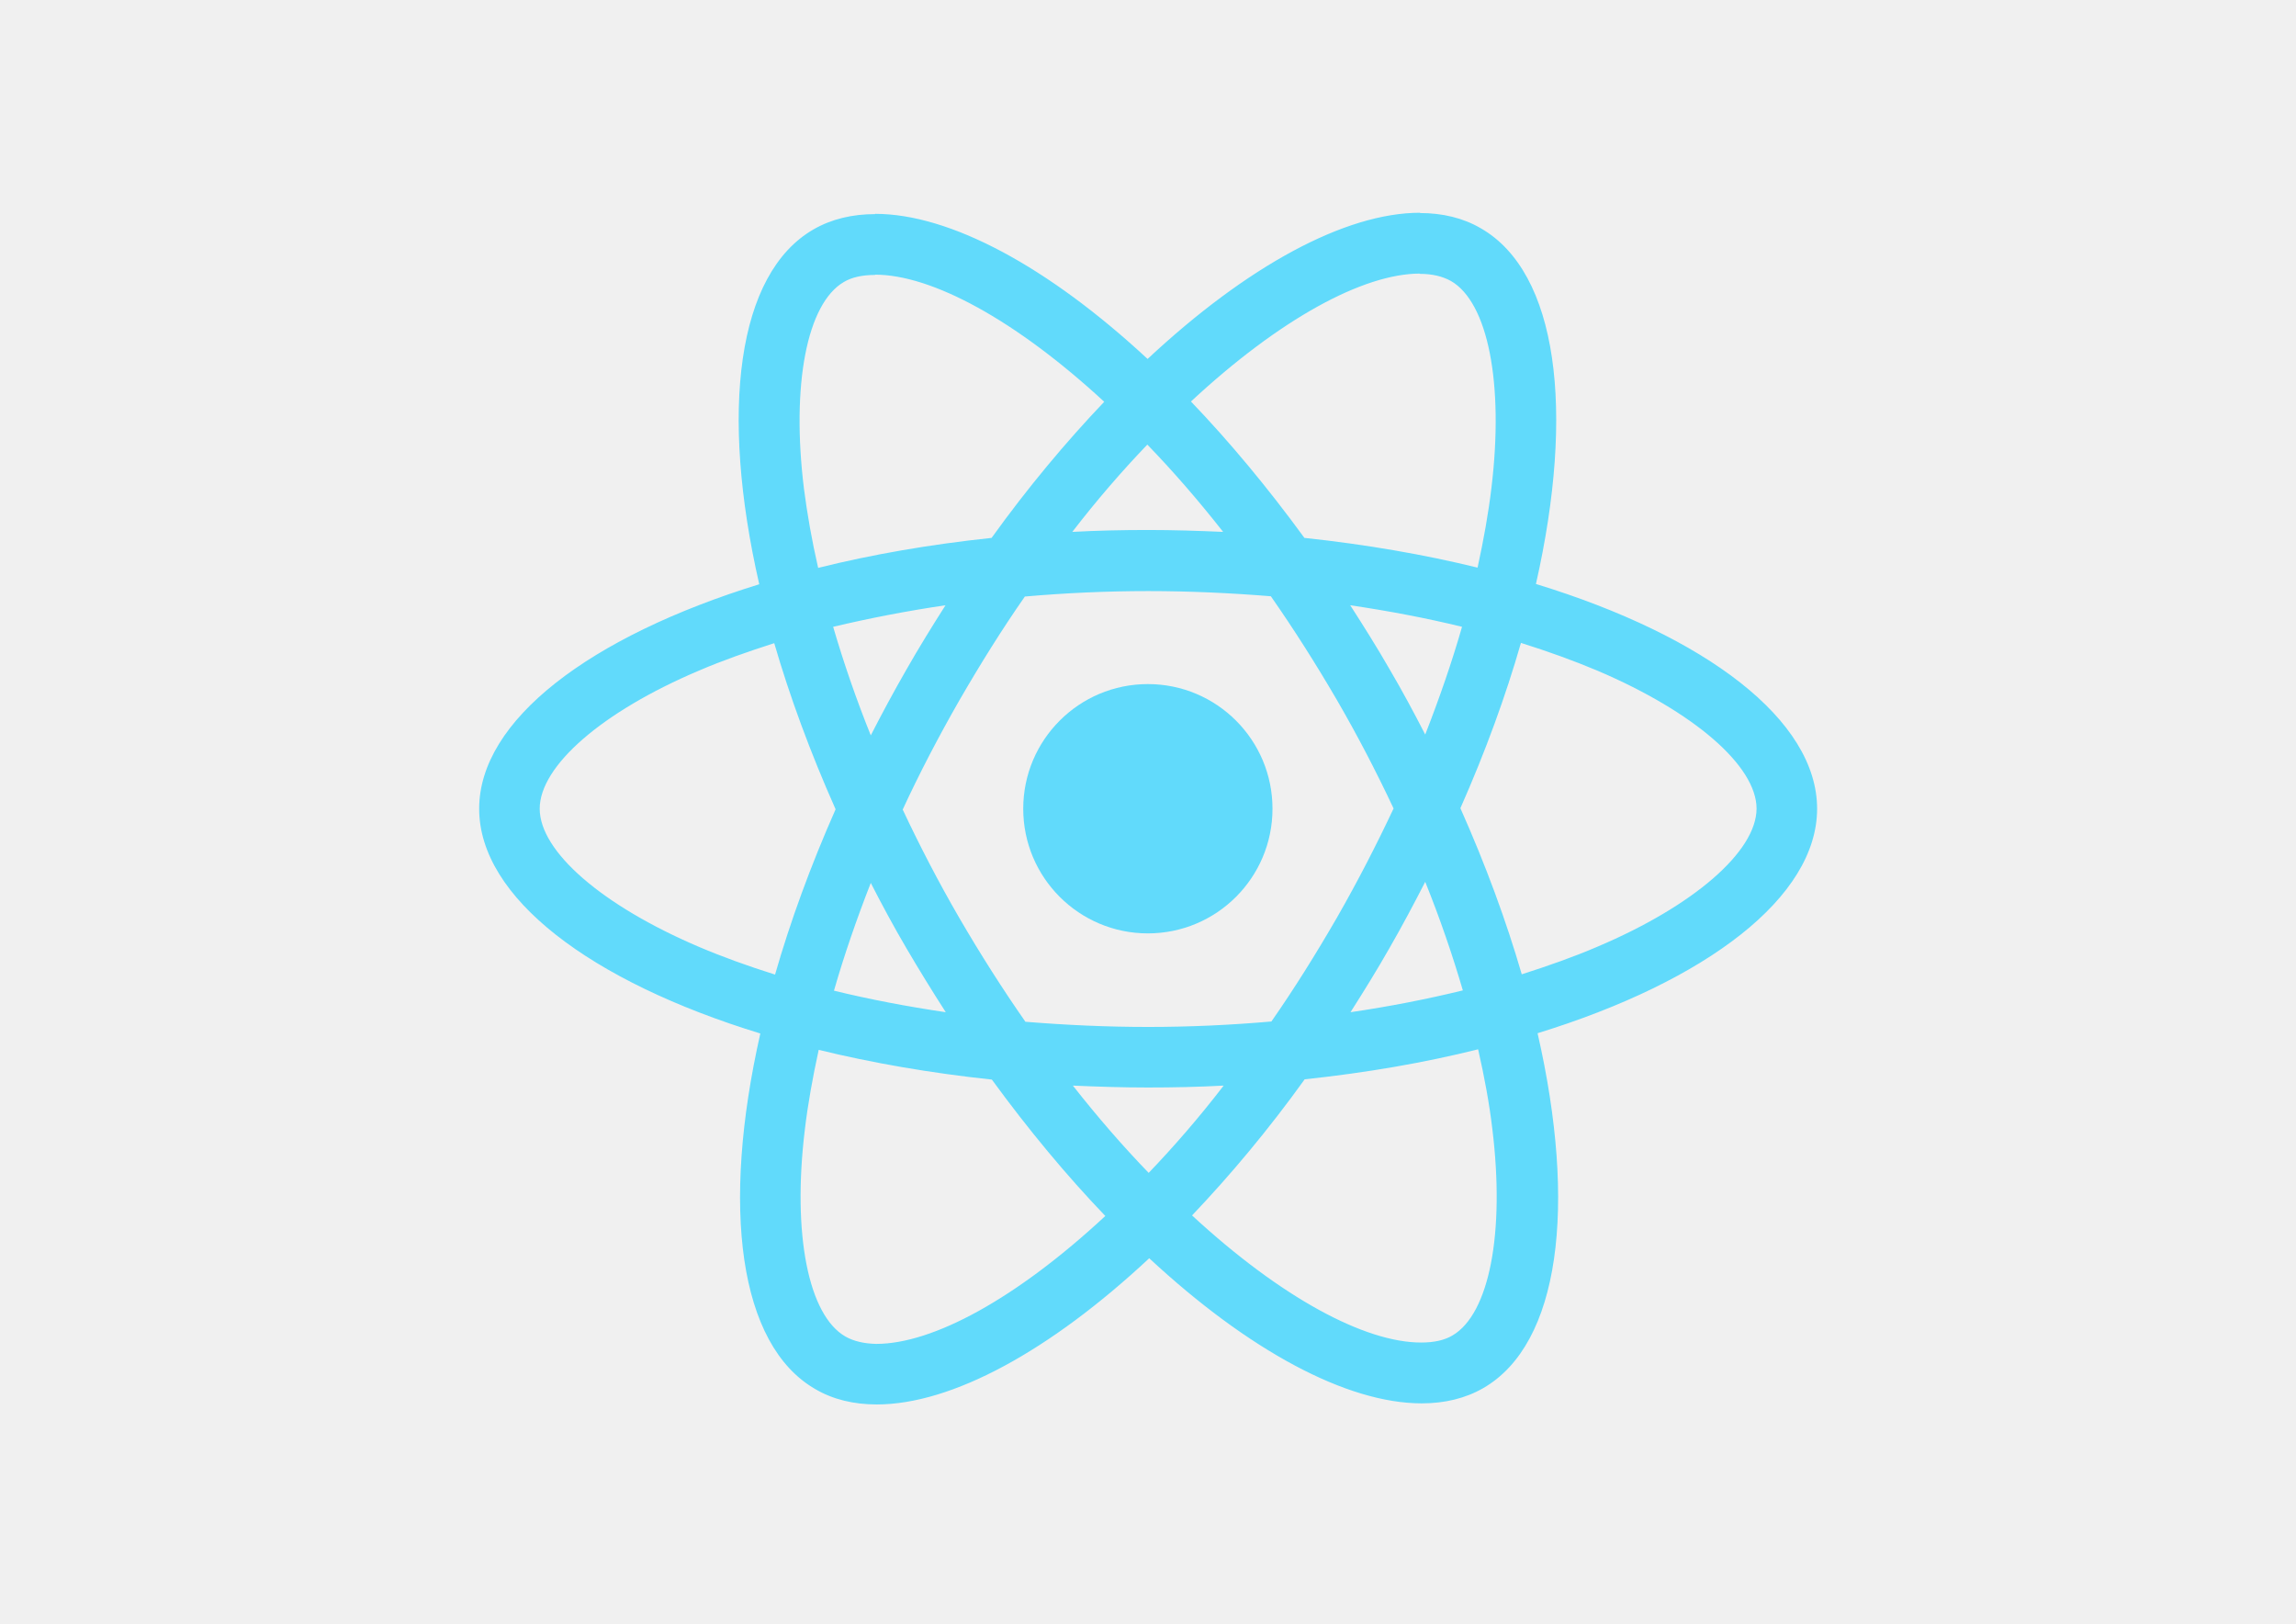
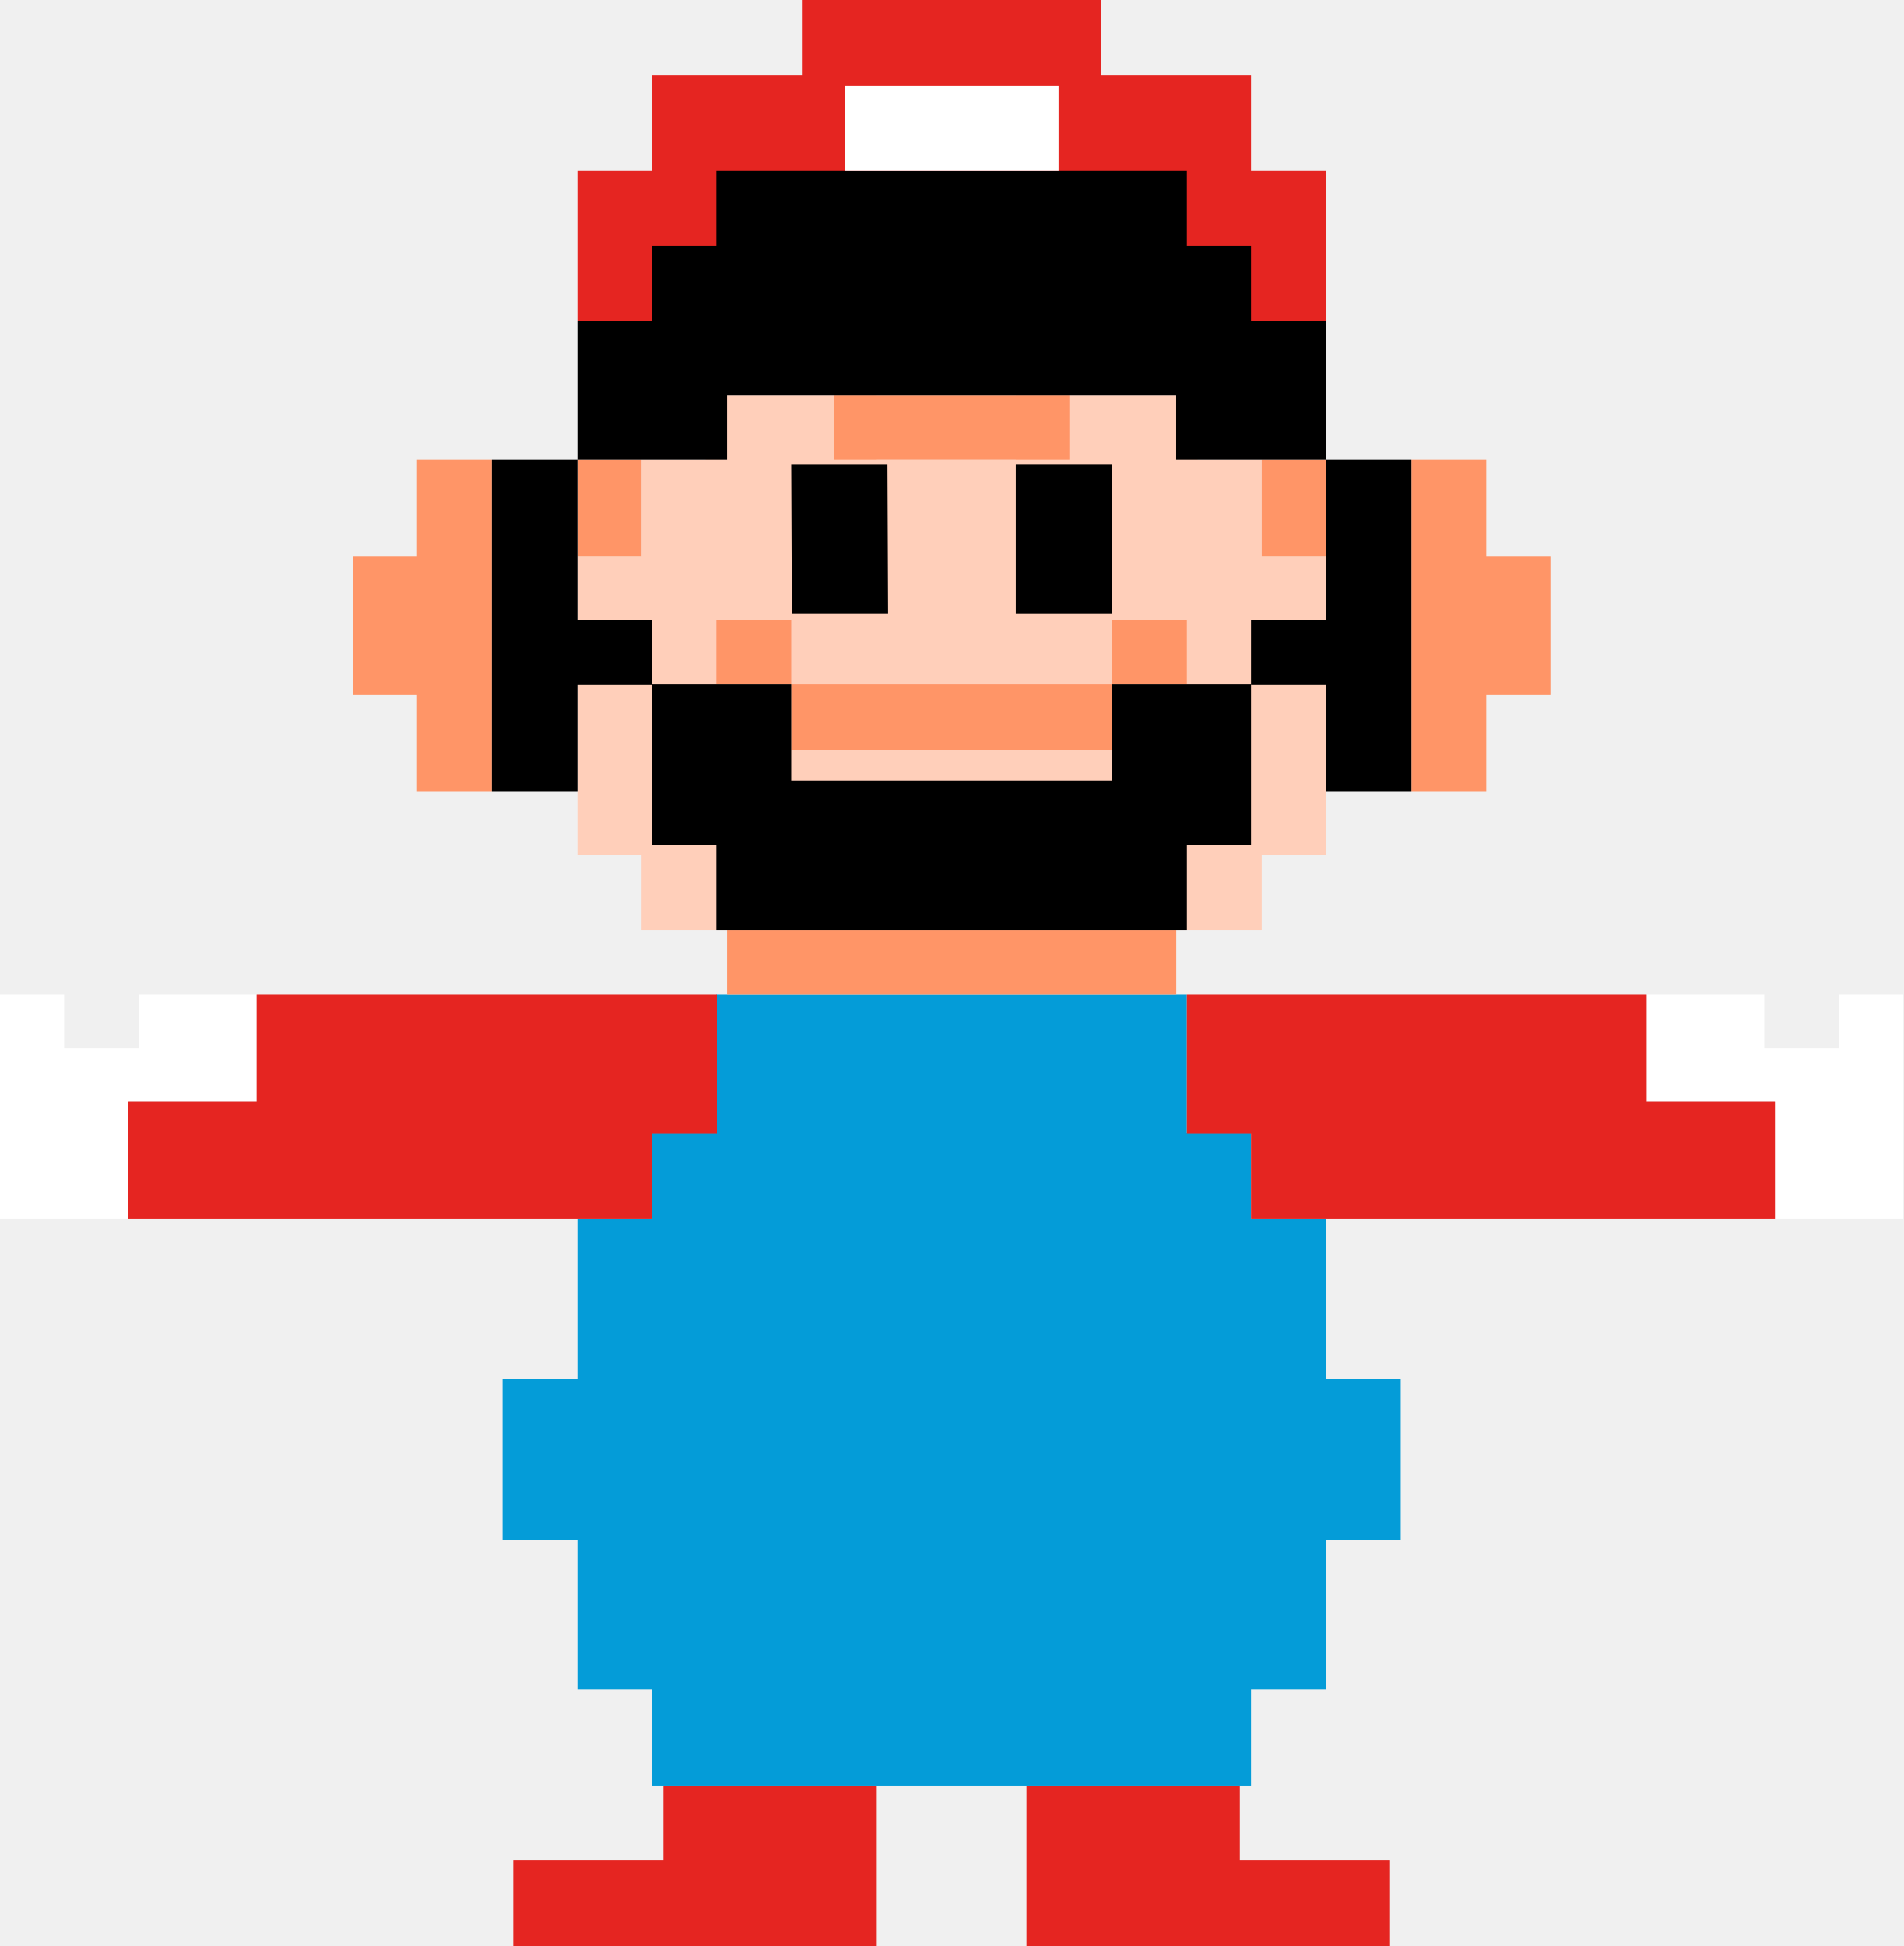
- <svg xmlns="http://www.w3.org/2000/svg" viewBox="0 0 841.9 595.3">
-   <g fill="#61DAFB">
-     <path d="M666.3 296.5c0-32.5-40.7-63.3-103.1-82.4 14.4-63.6 8-114.2-20.2-130.4-6.5-3.8-14.1-5.6-22.4-5.6v22.3c4.6 0 8.3.9 11.4 2.6 13.6 7.8 19.5 37.5 14.9 75.7-1.1 9.4-2.9 19.3-5.1 29.4-19.6-4.8-41-8.5-63.5-10.9-13.5-18.5-27.5-35.3-41.6-50 32.6-30.3 63.2-46.9 84-46.9V78c-27.5 0-63.5 19.6-99.9 53.6-36.4-33.8-72.4-53.2-99.9-53.2v22.3c20.7 0 51.4 16.5 84 46.6-14 14.7-28 31.4-41.3 49.9-22.6 2.4-44 6.1-63.6 11-2.3-10-4-19.7-5.2-29-4.7-38.2 1.1-67.9 14.6-75.8 3-1.8 6.9-2.6 11.5-2.6V78.5c-8.4 0-16 1.8-22.6 5.6-28.1 16.2-34.4 66.7-19.9 130.1-62.2 19.2-102.7 49.9-102.7 82.3 0 32.5 40.7 63.3 103.1 82.4-14.4 63.6-8 114.2 20.2 130.4 6.5 3.8 14.1 5.6 22.5 5.6 27.5 0 63.5-19.6 99.9-53.6 36.4 33.8 72.4 53.2 99.9 53.2 8.4 0 16-1.8 22.6-5.6 28.1-16.2 34.4-66.7 19.9-130.1 62-19.1 102.5-49.9 102.5-82.3zm-130.2-66.7c-3.7 12.9-8.3 26.2-13.5 39.5-4.1-8-8.4-16-13.1-24-4.6-8-9.5-15.8-14.4-23.4 14.2 2.1 27.9 4.7 41 7.9zm-45.8 106.5c-7.8 13.5-15.8 26.3-24.1 38.2-14.9 1.3-30 2-45.2 2-15.1 0-30.2-.7-45-1.9-8.3-11.9-16.4-24.6-24.2-38-7.6-13.1-14.5-26.4-20.8-39.8 6.2-13.4 13.2-26.8 20.7-39.9 7.8-13.5 15.8-26.3 24.1-38.2 14.9-1.3 30-2 45.2-2 15.1 0 30.2.7 45 1.9 8.3 11.9 16.4 24.6 24.2 38 7.6 13.1 14.5 26.4 20.8 39.8-6.3 13.4-13.2 26.8-20.7 39.9zm32.3-13c5.4 13.4 10 26.8 13.8 39.8-13.1 3.2-26.9 5.9-41.2 8 4.9-7.7 9.8-15.6 14.4-23.7 4.6-8 8.9-16.1 13-24.1zM421.2 430c-9.3-9.6-18.6-20.3-27.8-32 9 .4 18.2.7 27.5.7 9.4 0 18.7-.2 27.8-.7-9 11.7-18.3 22.4-27.5 32zm-74.4-58.9c-14.2-2.1-27.9-4.7-41-7.9 3.7-12.9 8.3-26.2 13.5-39.5 4.1 8 8.4 16 13.1 24 4.7 8 9.5 15.8 14.4 23.4zM420.7 163c9.3 9.6 18.6 20.3 27.8 32-9-.4-18.2-.7-27.5-.7-9.4 0-18.7.2-27.8.7 9-11.7 18.3-22.4 27.5-32zm-74 58.9c-4.9 7.7-9.8 15.6-14.4 23.7-4.6 8-8.9 16-13 24-5.4-13.4-10-26.8-13.8-39.8 13.1-3.1 26.9-5.8 41.2-7.9zm-90.5 125.2c-35.4-15.1-58.3-34.9-58.3-50.6 0-15.7 22.9-35.6 58.3-50.6 8.6-3.7 18-7 27.7-10.1 5.7 19.6 13.2 40 22.5 60.9-9.2 20.8-16.6 41.1-22.2 60.6-9.9-3.1-19.3-6.5-28-10.2zM310 490c-13.6-7.8-19.5-37.5-14.9-75.7 1.1-9.4 2.9-19.3 5.1-29.4 19.6 4.8 41 8.5 63.5 10.9 13.5 18.5 27.5 35.3 41.6 50-32.6 30.3-63.2 46.9-84 46.9-4.5-.1-8.3-1-11.3-2.7zm237.2-76.2c4.7 38.2-1.1 67.9-14.6 75.8-3 1.8-6.9 2.6-11.5 2.6-20.7 0-51.4-16.5-84-46.6 14-14.7 28-31.4 41.3-49.9 22.6-2.4 44-6.1 63.6-11 2.3 10.1 4.1 19.8 5.2 29.1zm38.5-66.7c-8.6 3.7-18 7-27.7 10.1-5.7-19.6-13.2-40-22.5-60.9 9.2-20.8 16.6-41.1 22.2-60.6 9.9 3.1 19.3 6.5 28.1 10.2 35.4 15.1 58.3 34.9 58.3 50.6-.1 15.7-23 35.6-58.4 50.6zM320.8 78.4z" />
-     <circle cx="420.9" cy="296.5" r="45.7" />
-     <path d="M520.5 78.1z" />
-   </g>
+ <svg xmlns="http://www.w3.org/2000/svg" width="178" height="182" viewBox="0 0 178 182" fill="none">
+   <path d="M62.046 167H68.355H82V182H48V174H62.046V167Z" fill="#E52521" />
+   <path d="M115.954 167H109.645H96V182H130V174H115.954V167Z" fill="#E52521" />
+   <path d="M12.048 103V114H0V93H6V98H13.001V93H24V97.638V103H12.048Z" fill="white" />
+   <path d="M165.953 103V114H178V93H172V98H165V93H154V97.638V103H165.953Z" fill="white" />
+   <path d="M111 106V93H88.887H67V106H61V114H54V129H47V136.166V144H54V158H61V167H67.073H88.707H88.824H110.458H117V158H124V144H131V136.166V129H124V114H117V106H111Z" fill="#049CD8" />
+   <path d="M67.049 106.038V93L59.327 93H36.185H24V103.052H12V114L20.766 114H54.292H61V106.038H67.049Z" fill="#E52521" />
+   <path d="M117 114V106.038H111V93L118.525 93H142.667H154V103.052L166 103.052V114L123.56 114H117Z" fill="#E52521" />
+   <path d="M82 37V43H95V37H112V43H118V52H124V58H118V64H124V80H118V87H111.126H66.581H60V80H54V64H60V59H54V52H60V43H66V37H82Z" fill="#FFCFBA" />
+   <path d="M67 64V58H74V64H104V58H111V64H104V70.124H74V64H67Z" fill="#FF9567" />
+   <path d="M60 52V43H54V52H60Z" fill="#FF9567" />
+   <path d="M110.009 87H68V93H110.009V87Z" fill="#FF9567" />
+   <path d="M139 43H132V74H139V65H145V52H139V43Z" fill="#FF9567" />
+   <path d="M39 43H46V74H39V65H33V52H39V43Z" fill="#FF9567" />
+   <path d="M124 52V43H118V52H124Z" fill="#FF9567" />
+   <path d="M100.009 37H78V43H100.009V37Z" fill="#FF9567" />
+   <path d="M74 64H67.25H61V79H67V87H111.003V79H117V64H111.003H104V73H74V64Z" fill="black" />
+   <path d="M74 43.416H83L83.059 57.416H74.059L74 43.416Z" fill="black" />
+   <path d="M95 57.416V43.416H104V57.416H95Z" fill="black" />
+   <path d="M60.517 30H54V16H61V7H66.892H75V0H103V7H111.108H117V16H124V30H117.483H60.517Z" fill="#E52521" />
+   <path d="M60 43H54V58H61V64.05H54V74H46V43H54V30.009H61V23H67V16H111V23H117V30.009H124V43H132V74H124V64.05H117V58H124V43H117H110V37H95.412H81.609H68V43H60Z" fill="black" />
+   <path d="M79 16V8H99V16H79Z" fill="white" />
</svg>
